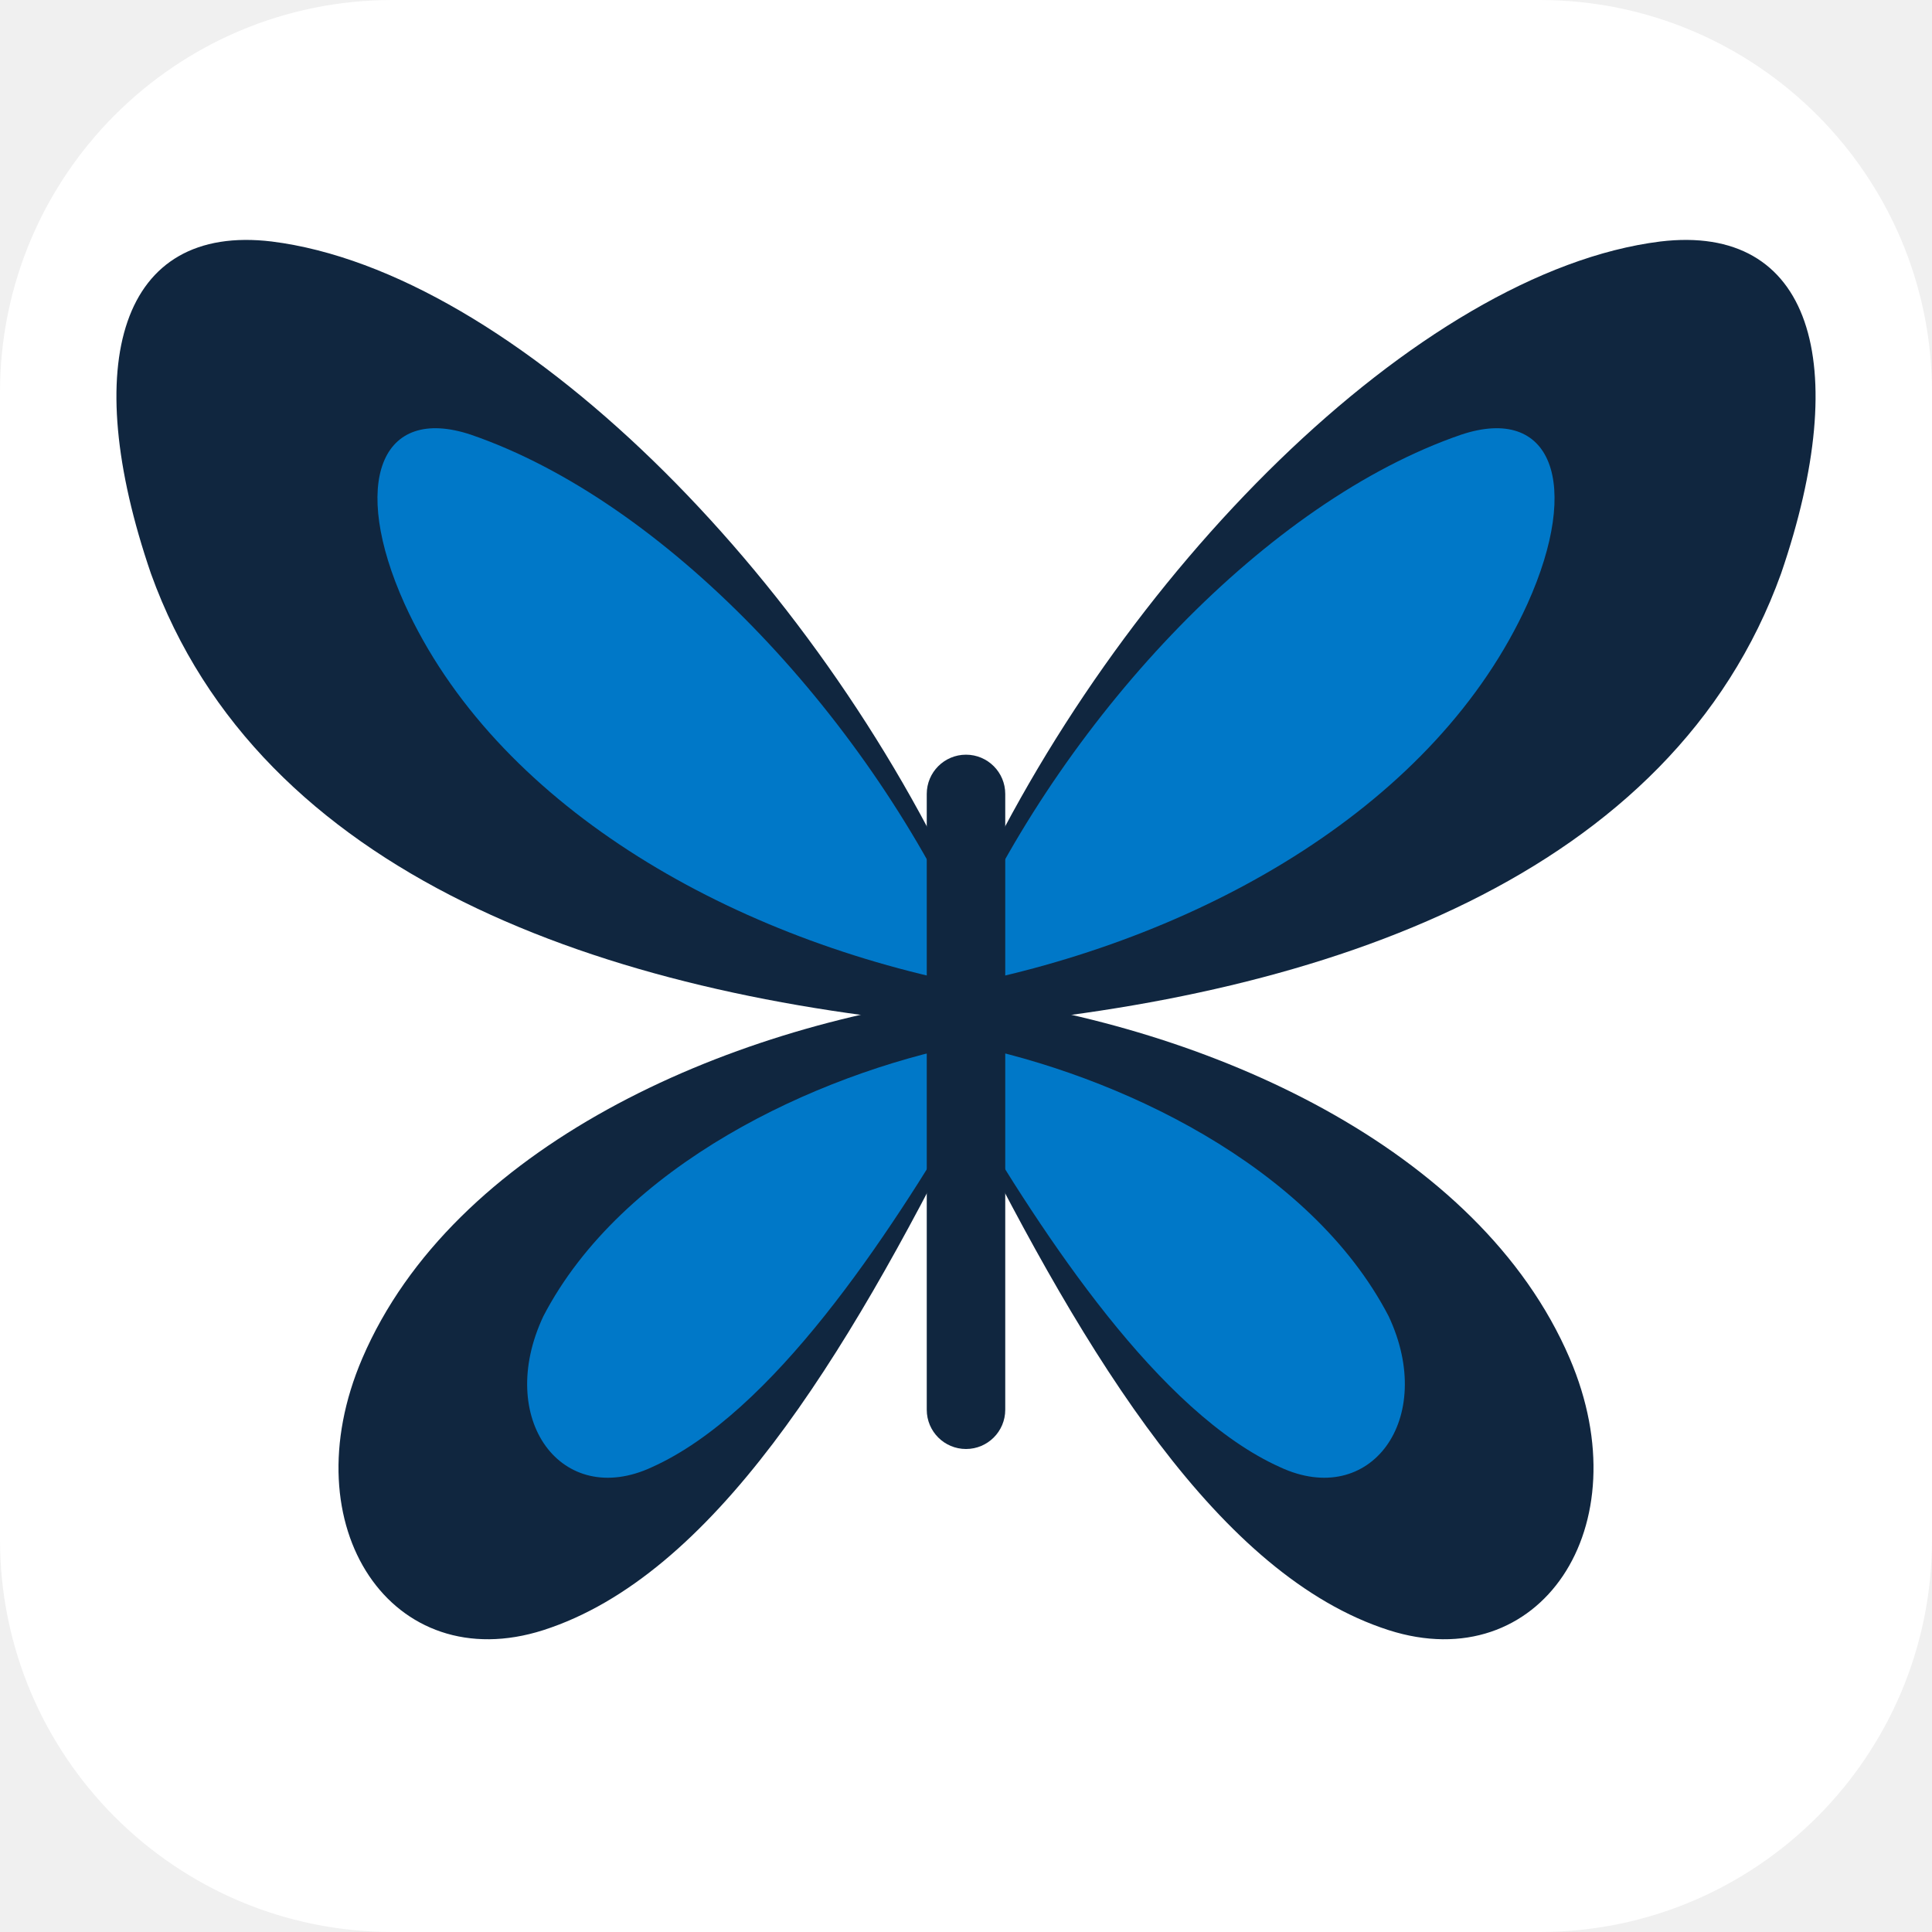
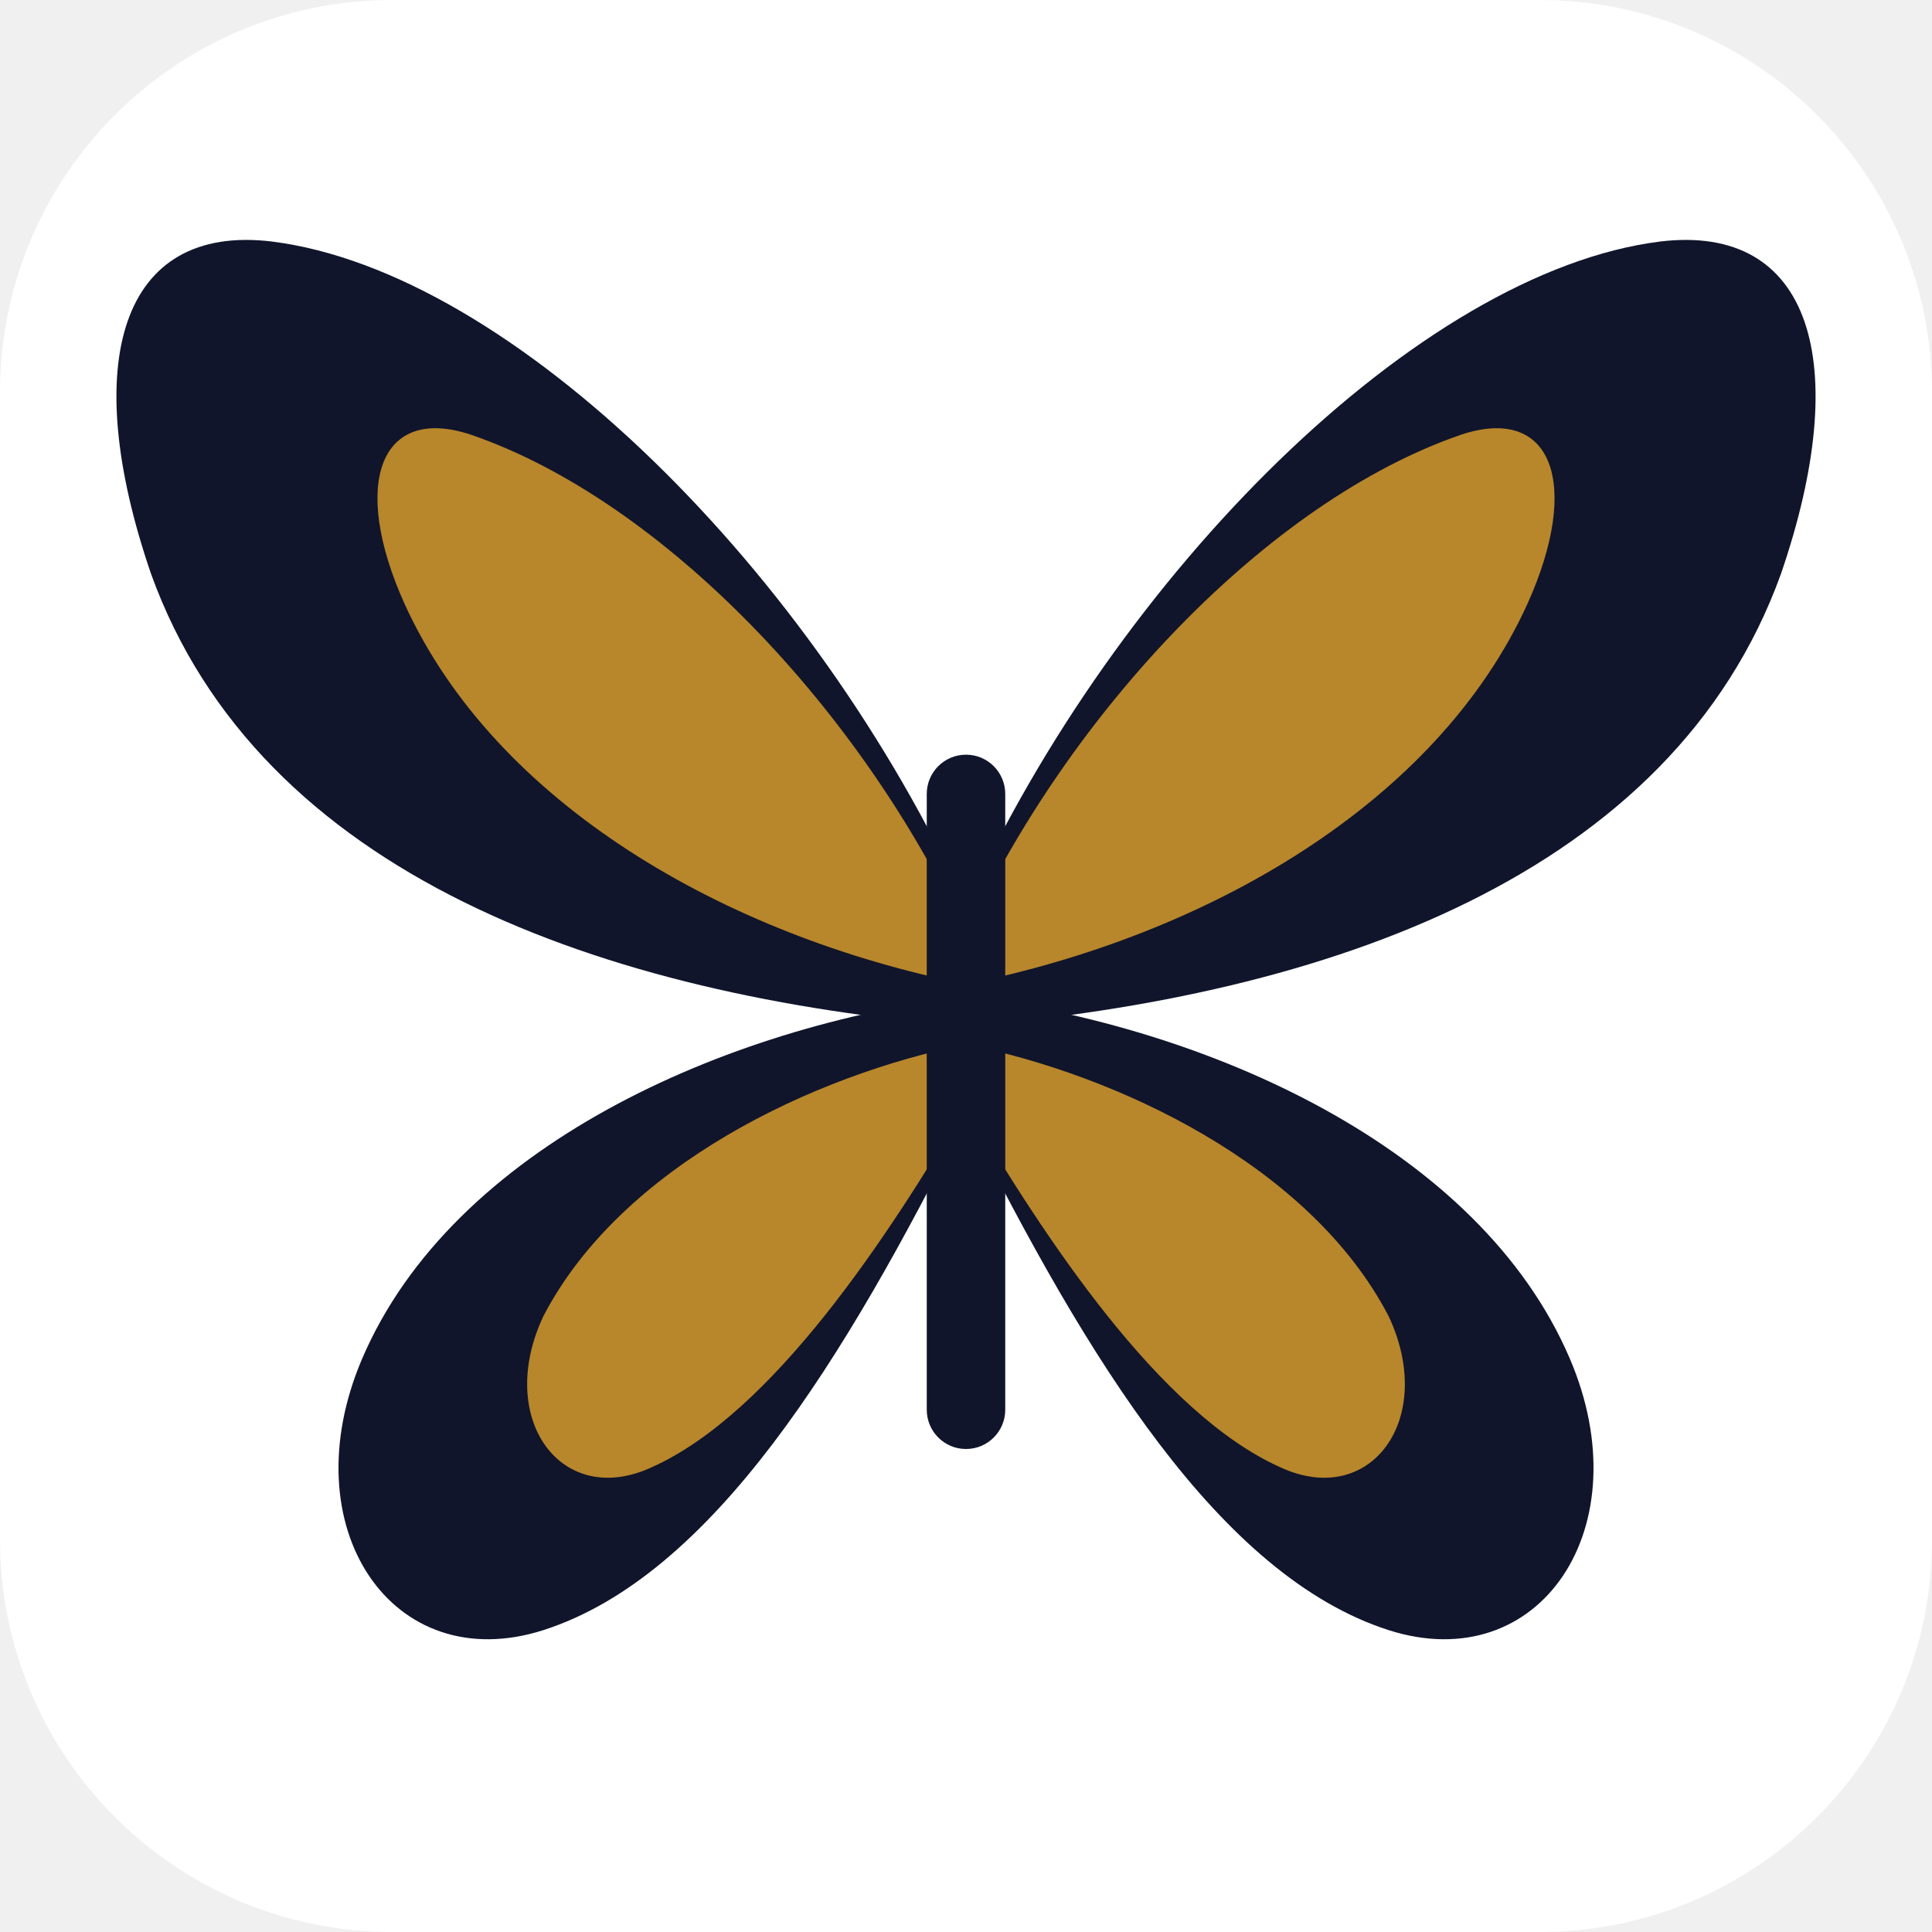
<svg xmlns="http://www.w3.org/2000/svg" viewBox="0 0 64 64">
  <rect width="64" height="64" rx="13" fill="#FFFFFF" />
-   <g fill="#10263F">
+   <g fill="#10152B">
    <path d="M32 30 C 27 19, 17 9, 9 8 C 4 7.4, 2.6 12, 5 19 C 8.6 29, 20 33, 32 34 Z" />
    <path d="M32 30 C 37 19, 47 9, 55 8 C 60 7.4, 61.4 12, 59 19 C 55.4 29, 44 33, 32 34 Z" />
    <path d="M32 33 C 24 34, 15 38, 12 45 C 9.6 50.6, 13 55.6, 18 54 C 23.6 52.2, 28 45, 32 37 Z" />
    <path d="M32 33 C 40 34, 49 38, 52 45 C 54.4 50.6, 51 55.6, 46 54 C 40.4 52.2, 36 45, 32 37 Z" />
  </g>
-   <g fill="#0078C8">
+   <g fill="#B8862B">
    <path d="M32 31 C 28.6 23.6, 22 16.6, 15.6 14.4 C 12.6 13.4, 11.6 16, 13.4 20 C 16.4 26.6, 24 31, 32 32.6 Z" />
    <path d="M32 31 C 35.4 23.6, 42 16.6, 48.4 14.4 C 51.4 13.4, 52.4 16, 50.6 20 C 47.6 26.6, 40 31, 32 32.6 Z" />
    <path d="M32 34.6 C 27 35.6, 20.6 38.6, 18 43.6 C 16.4 47, 18.6 50, 21.6 48.6 C 25.6 46.8, 29.4 41, 32 36.6 Z" />
    <path d="M32 34.6 C 37 35.6, 43.4 38.6, 46 43.6 C 47.6 47, 45.4 50, 42.4 48.6 C 38.4 46.8, 34.6 41, 32 36.6 Z" />
  </g>
-   <rect x="30.7" y="25" width="2.6" height="23" rx="1.3" fill="#10263F" />
+   <rect x="30.7" y="25" width="2.6" height="23" rx="1.3" fill="#10152B" />
</svg>
